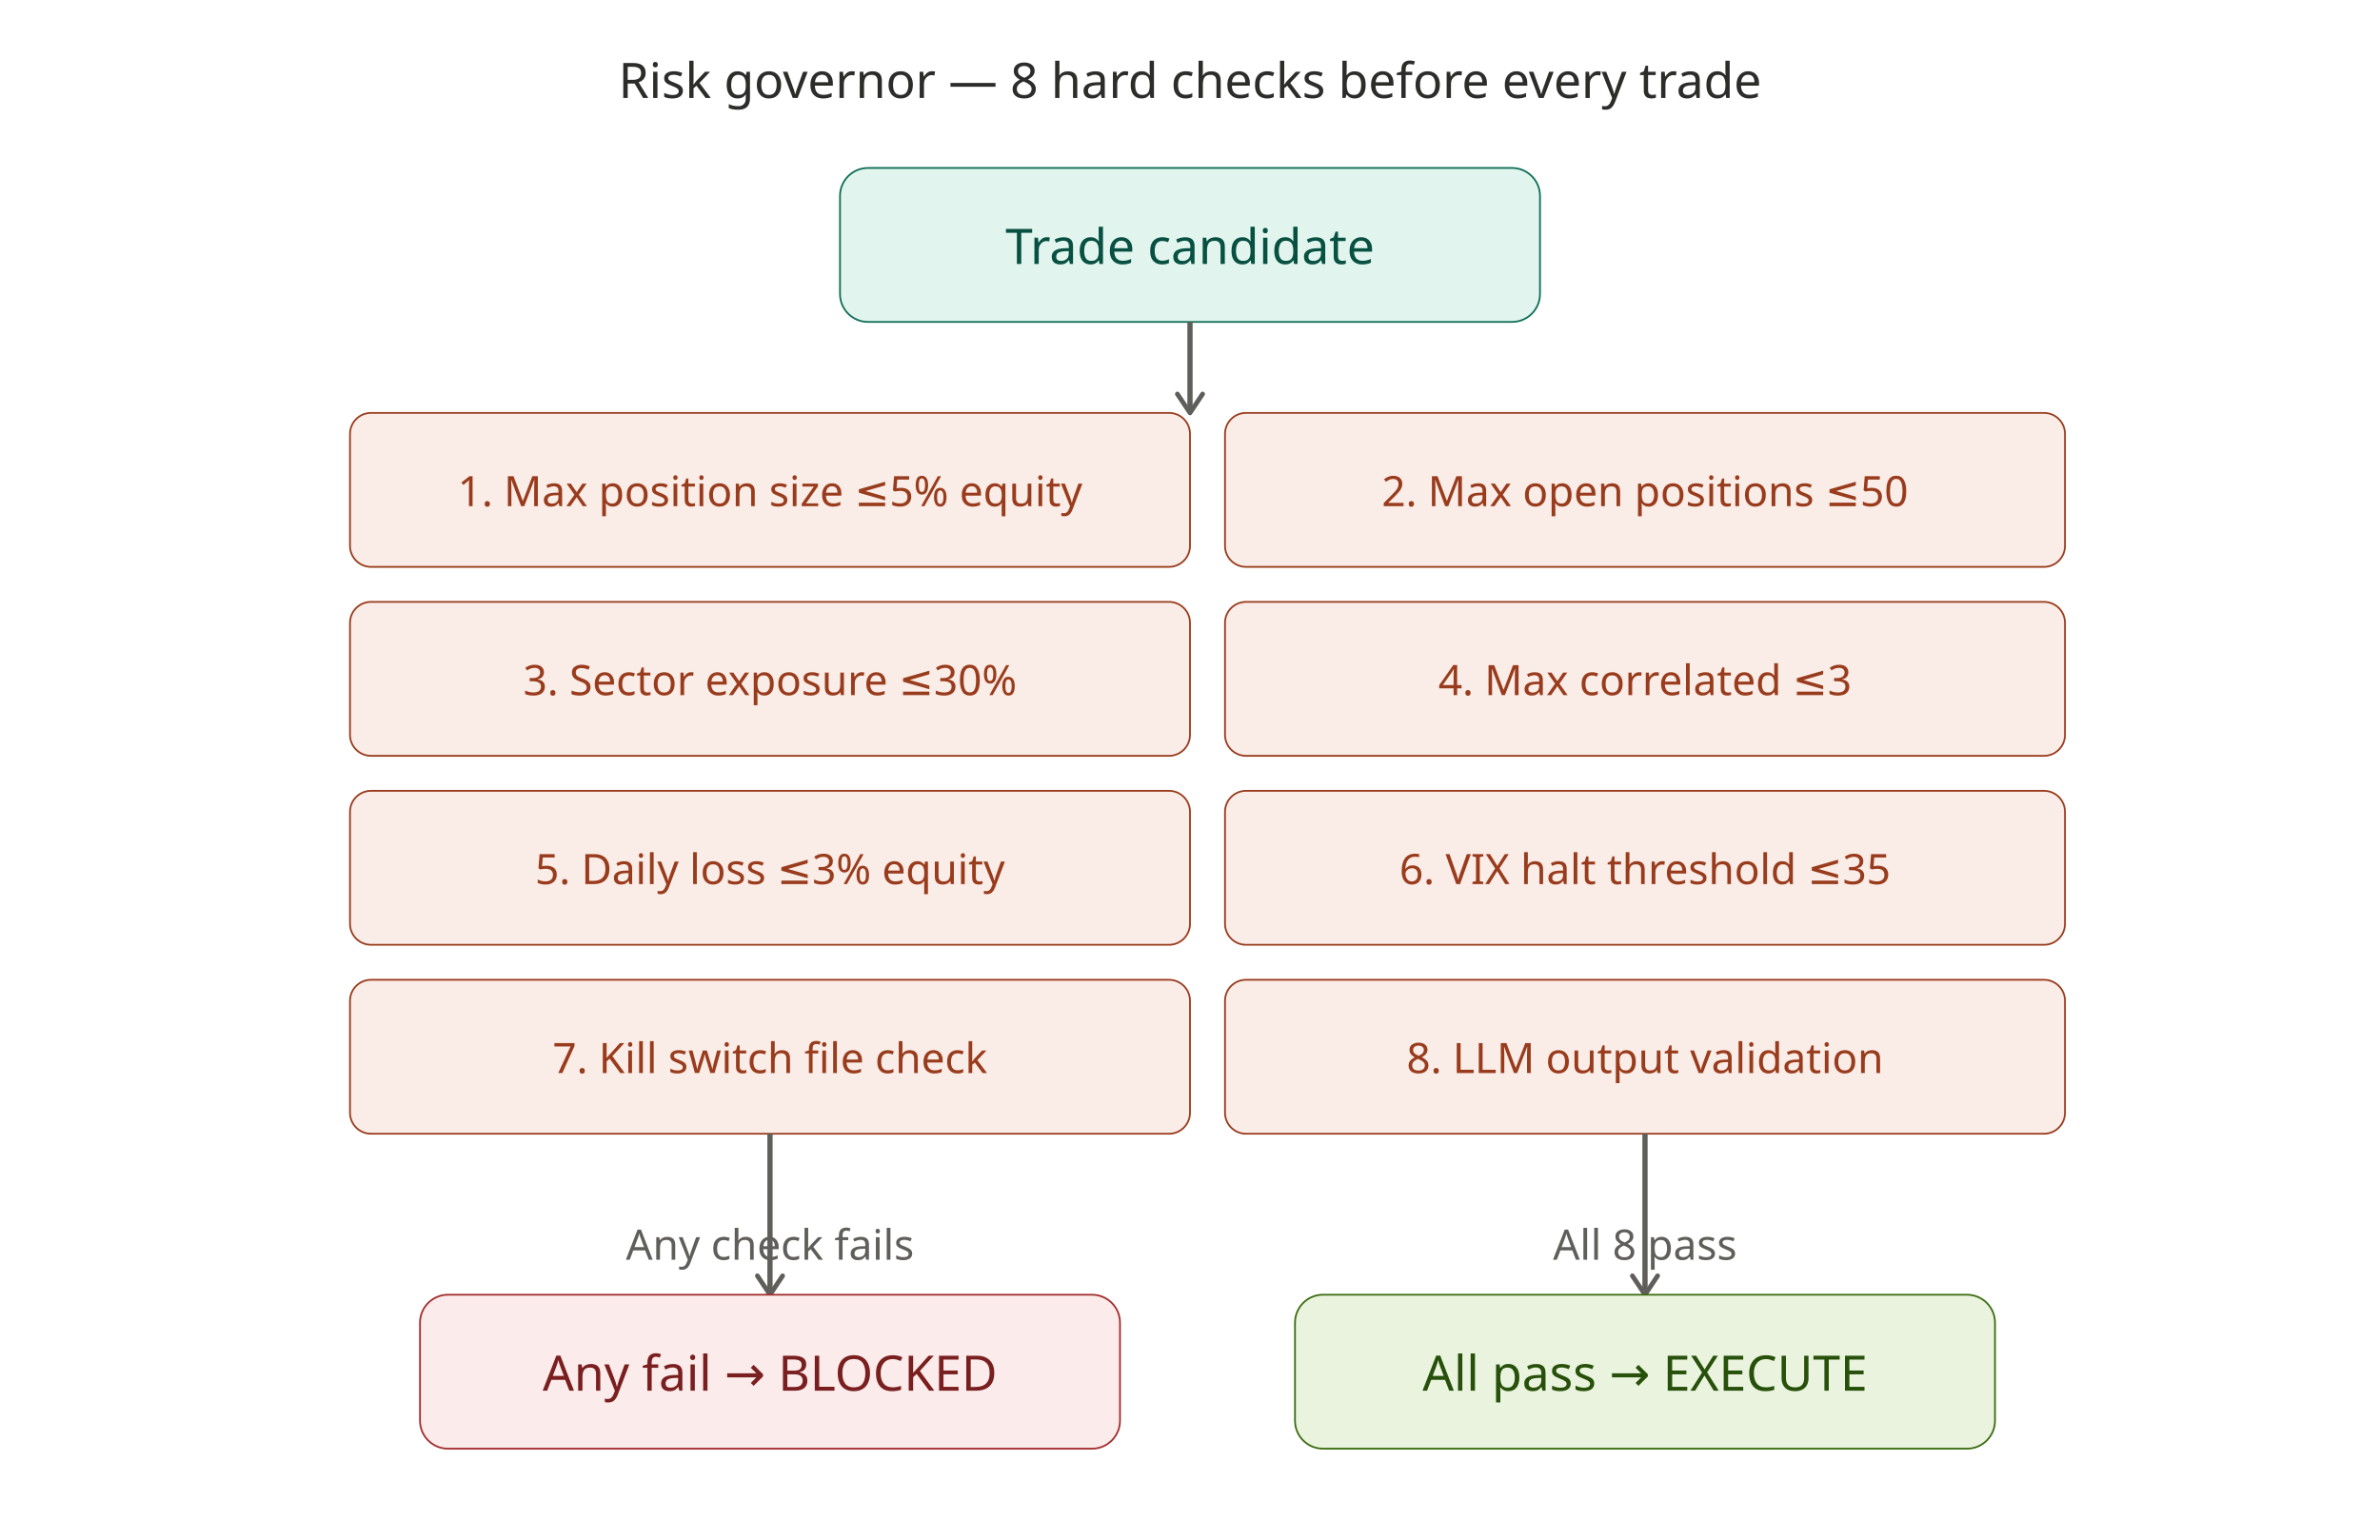
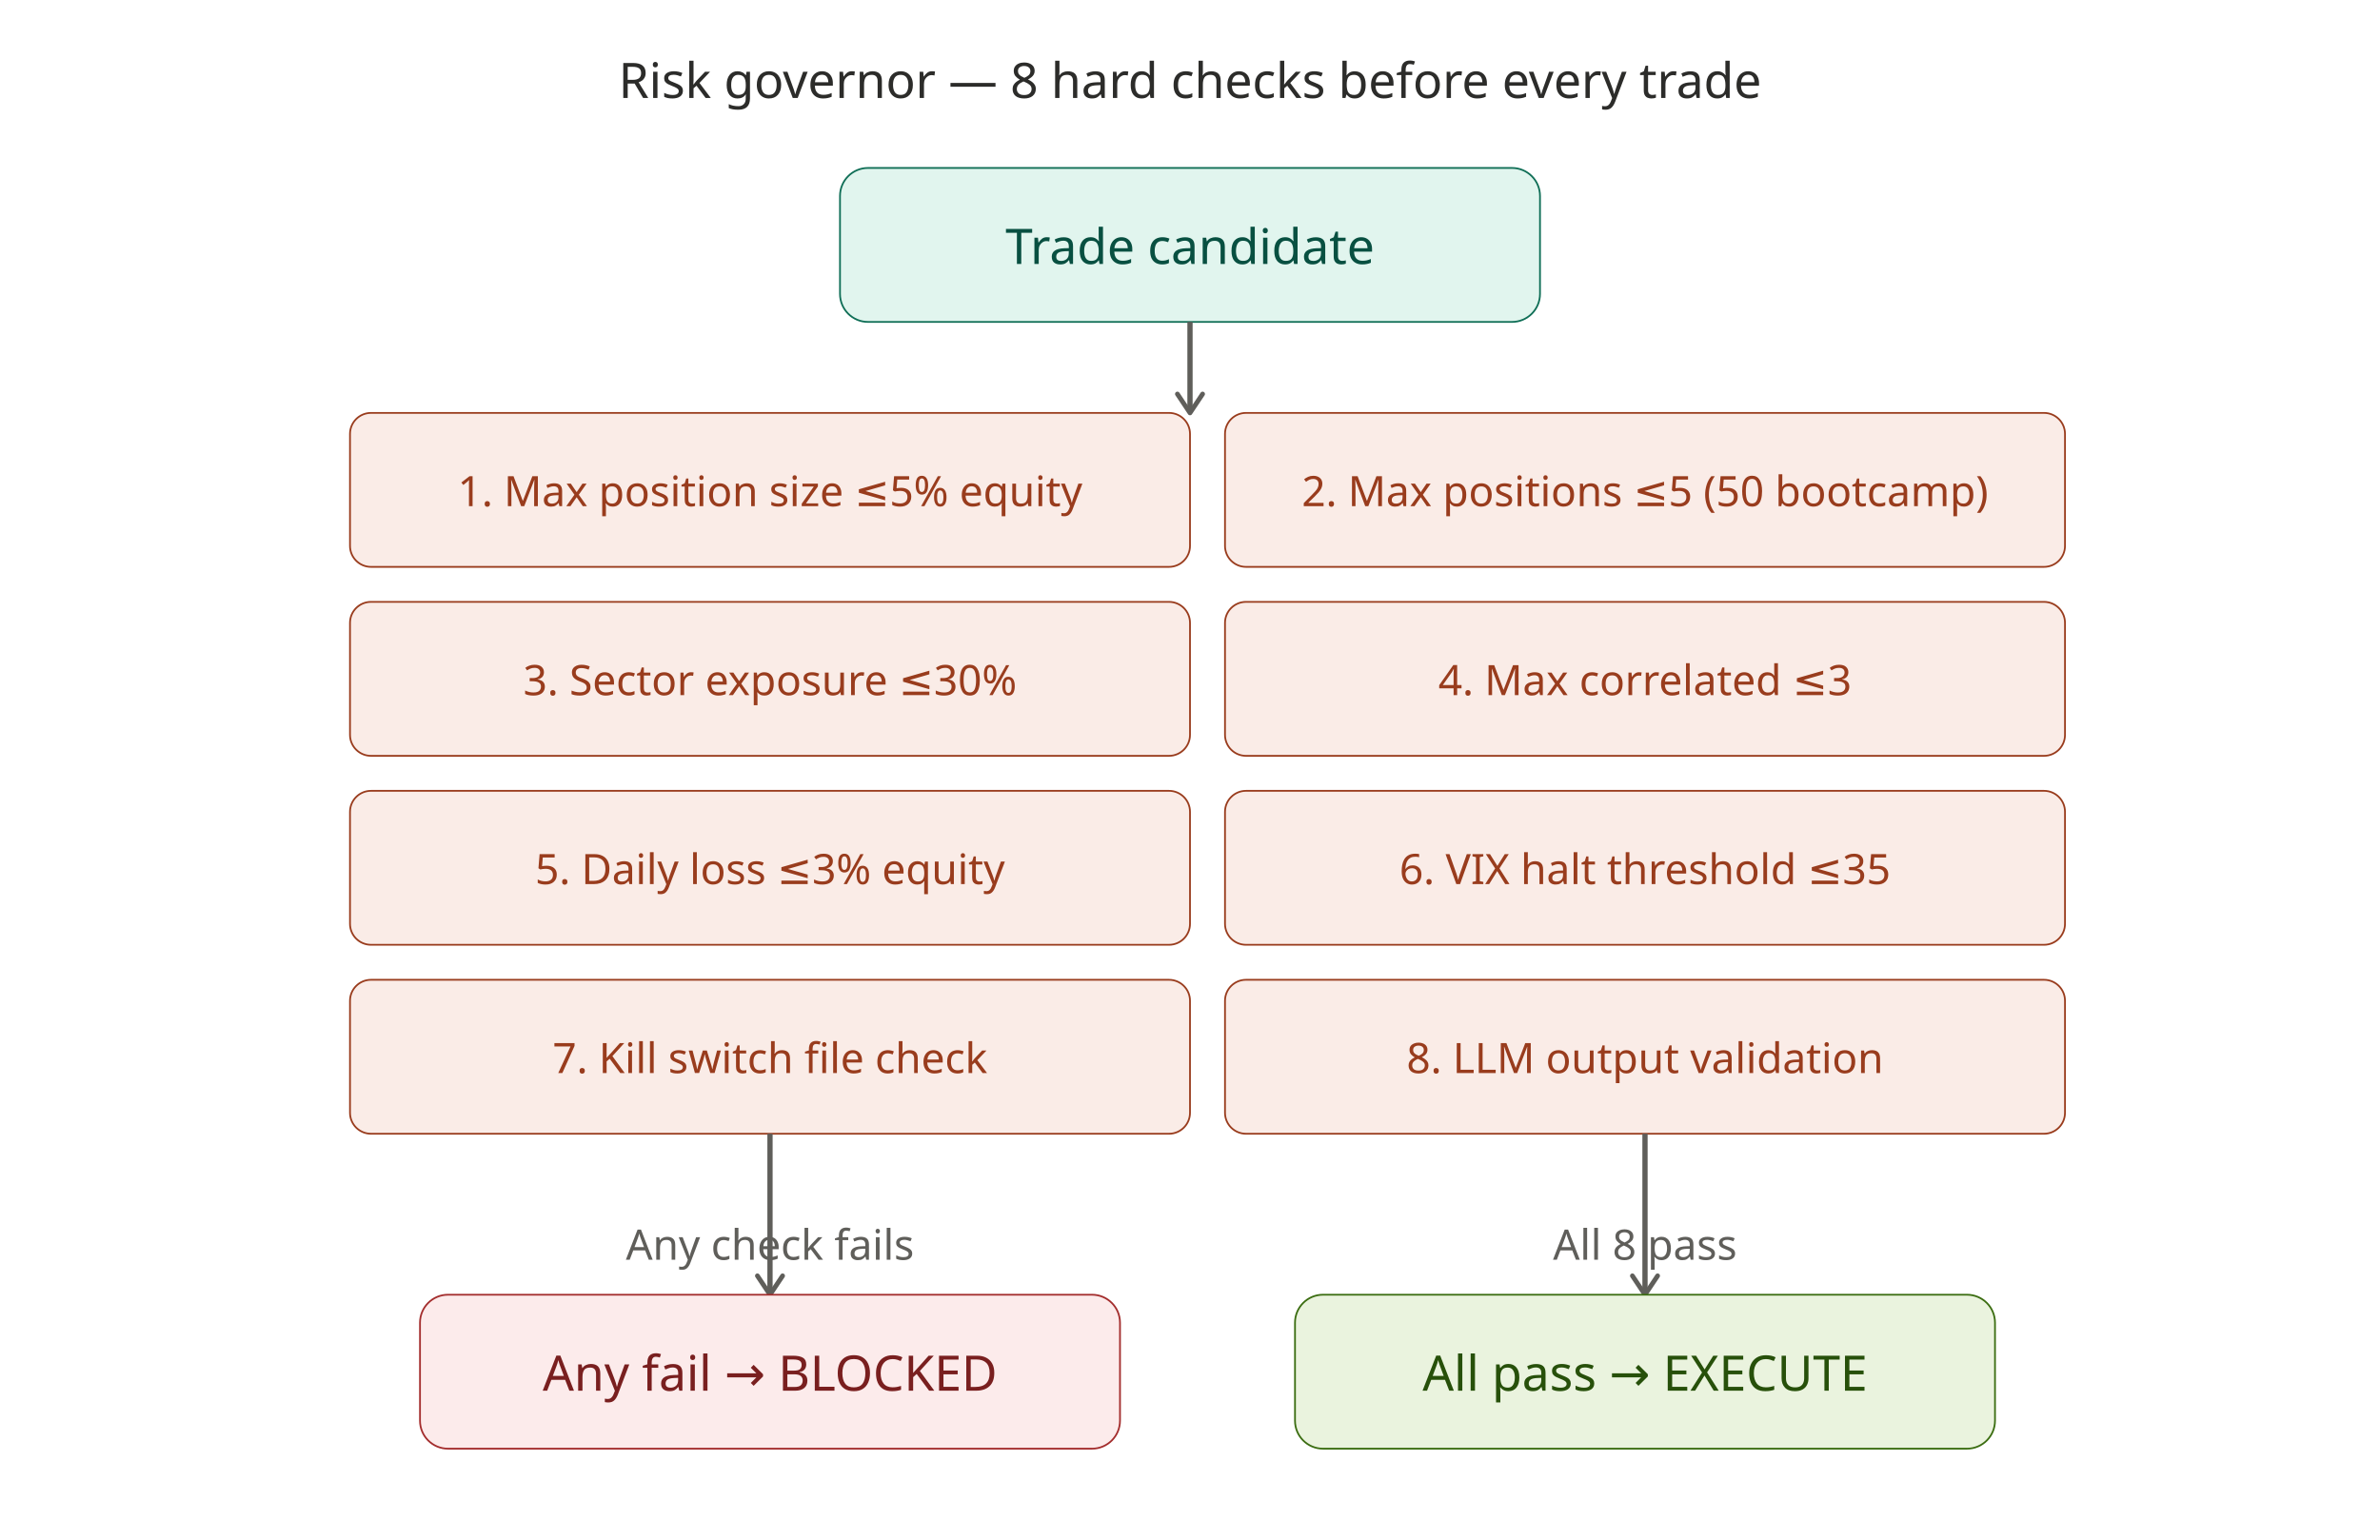
<svg xmlns="http://www.w3.org/2000/svg" width="100%" viewBox="0 0 680 440">
  <style>
.th{font-family:system-ui,sans-serif;font-size:14px;font-weight:500;fill:#2C2C2A}.ts{font-family:system-ui,sans-serif;font-size:12px;fill:#5F5E5A}.arr{stroke:#5F5E5A;stroke-width:1.5}
.c-teal rect{fill:#E1F5EE;stroke:#0F6E56;stroke-width:0.5}.c-teal .th{fill:#085041}.c-teal .ts{fill:#0F6E56}
.c-coral rect{fill:#FAECE7;stroke:#993C1D;stroke-width:0.5}.c-coral .th{fill:#712B13}.c-coral .ts{fill:#993C1D}
.c-red rect{fill:#FCEBEB;stroke:#A32D2D;stroke-width:0.5}.c-red .th{fill:#791F1F}.c-red .ts{fill:#A32D2D}
.c-green rect{fill:#EAF3DE;stroke:#3B6D11;stroke-width:0.5}.c-green .th{fill:#27500A}.c-green .ts{fill:#3B6D11}
.c-gray rect{fill:#F1EFE8;stroke:#5F5E5A;stroke-width:0.5}.c-gray .th{fill:#444441}.c-gray .ts{fill:#5F5E5A}
@media(prefers-color-scheme:dark){.th{fill:#D3D1C7}.ts{fill:#888780}.arr{stroke:#888780}.c-teal rect{fill:#085041;stroke:#5DCAA5}.c-teal .th{fill:#9FE1CB}.c-teal .ts{fill:#5DCAA5}.c-coral rect{fill:#712B13;stroke:#F0997B}.c-coral .th{fill:#F5C4B3}.c-coral .ts{fill:#F0997B}.c-red rect{fill:#791F1F;stroke:#F09595}.c-red .th{fill:#F7C1C1}.c-red .ts{fill:#F09595}.c-green rect{fill:#27500A;stroke:#97C459}.c-green .th{fill:#C0DD97}.c-green .ts{fill:#97C459}.c-gray rect{fill:#444441;stroke:#B4B2A9}.c-gray .th{fill:#D3D1C7}.c-gray .ts{fill:#B4B2A9}}
</style>
  <defs>
    <marker id="arrow" viewBox="0 0 10 10" refX="8" refY="5" markerWidth="6" markerHeight="6" orient="auto-start-reverse">
      <path d="M2 1L8 5L2 9" fill="none" stroke="context-stroke" stroke-width="1.5" stroke-linecap="round" stroke-linejoin="round" />
    </marker>
  </defs>
  <text class="th" x="340" y="28" text-anchor="middle">Risk governor — 8 hard checks before every trade</text>
  <g class="c-teal">
    <rect x="240" y="48" width="200" height="44" rx="8" />
    <text class="th" x="340" y="70" text-anchor="middle" dominant-baseline="central">Trade candidate</text>
  </g>
  <line x1="340" y1="92" x2="340" y2="118" class="arr" marker-end="url(#arrow)" />
  <g class="c-coral">
    <rect x="100" y="118" width="240" height="44" rx="6" />
    <text class="ts" x="220" y="140" text-anchor="middle" dominant-baseline="central">1. Max position size ≤5% equity</text>
  </g>
  <g class="c-coral">
    <rect x="350" y="118" width="240" height="44" rx="6" />
-     <text class="ts" x="470" y="140" text-anchor="middle" dominant-baseline="central">2. Max open positions ≤50</text>
+     <text class="ts" x="470" y="140" text-anchor="middle" dominant-baseline="central">2. Max positions ≤5 (50 bootcamp)</text>
  </g>
  <g class="c-coral">
    <rect x="100" y="172" width="240" height="44" rx="6" />
    <text class="ts" x="220" y="194" text-anchor="middle" dominant-baseline="central">3. Sector exposure ≤30%</text>
  </g>
  <g class="c-coral">
    <rect x="350" y="172" width="240" height="44" rx="6" />
    <text class="ts" x="470" y="194" text-anchor="middle" dominant-baseline="central">4. Max correlated ≤3</text>
  </g>
  <g class="c-coral">
    <rect x="100" y="226" width="240" height="44" rx="6" />
    <text class="ts" x="220" y="248" text-anchor="middle" dominant-baseline="central">5. Daily loss ≤3% equity</text>
  </g>
  <g class="c-coral">
    <rect x="350" y="226" width="240" height="44" rx="6" />
    <text class="ts" x="470" y="248" text-anchor="middle" dominant-baseline="central">6. VIX halt threshold ≤35</text>
  </g>
  <g class="c-coral">
    <rect x="100" y="280" width="240" height="44" rx="6" />
    <text class="ts" x="220" y="302" text-anchor="middle" dominant-baseline="central">7. Kill switch file check</text>
  </g>
  <g class="c-coral">
    <rect x="350" y="280" width="240" height="44" rx="6" />
    <text class="ts" x="470" y="302" text-anchor="middle" dominant-baseline="central">8. LLM output validation</text>
  </g>
  <line x1="220" y1="324" x2="220" y2="370" class="arr" marker-end="url(#arrow)" />
  <line x1="470" y1="324" x2="470" y2="370" class="arr" marker-end="url(#arrow)" />
  <g class="c-red">
    <rect x="120" y="370" width="200" height="44" rx="8" />
    <text class="th" x="220" y="392" text-anchor="middle" dominant-baseline="central">Any fail → BLOCKED</text>
  </g>
  <g class="c-green">
    <rect x="370" y="370" width="200" height="44" rx="8" />
    <text class="th" x="470" y="392" text-anchor="middle" dominant-baseline="central">All pass → EXECUTE</text>
  </g>
  <text class="ts" x="220" y="360" text-anchor="middle">Any check fails</text>
  <text class="ts" x="470" y="360" text-anchor="middle">All 8 pass</text>
</svg>
